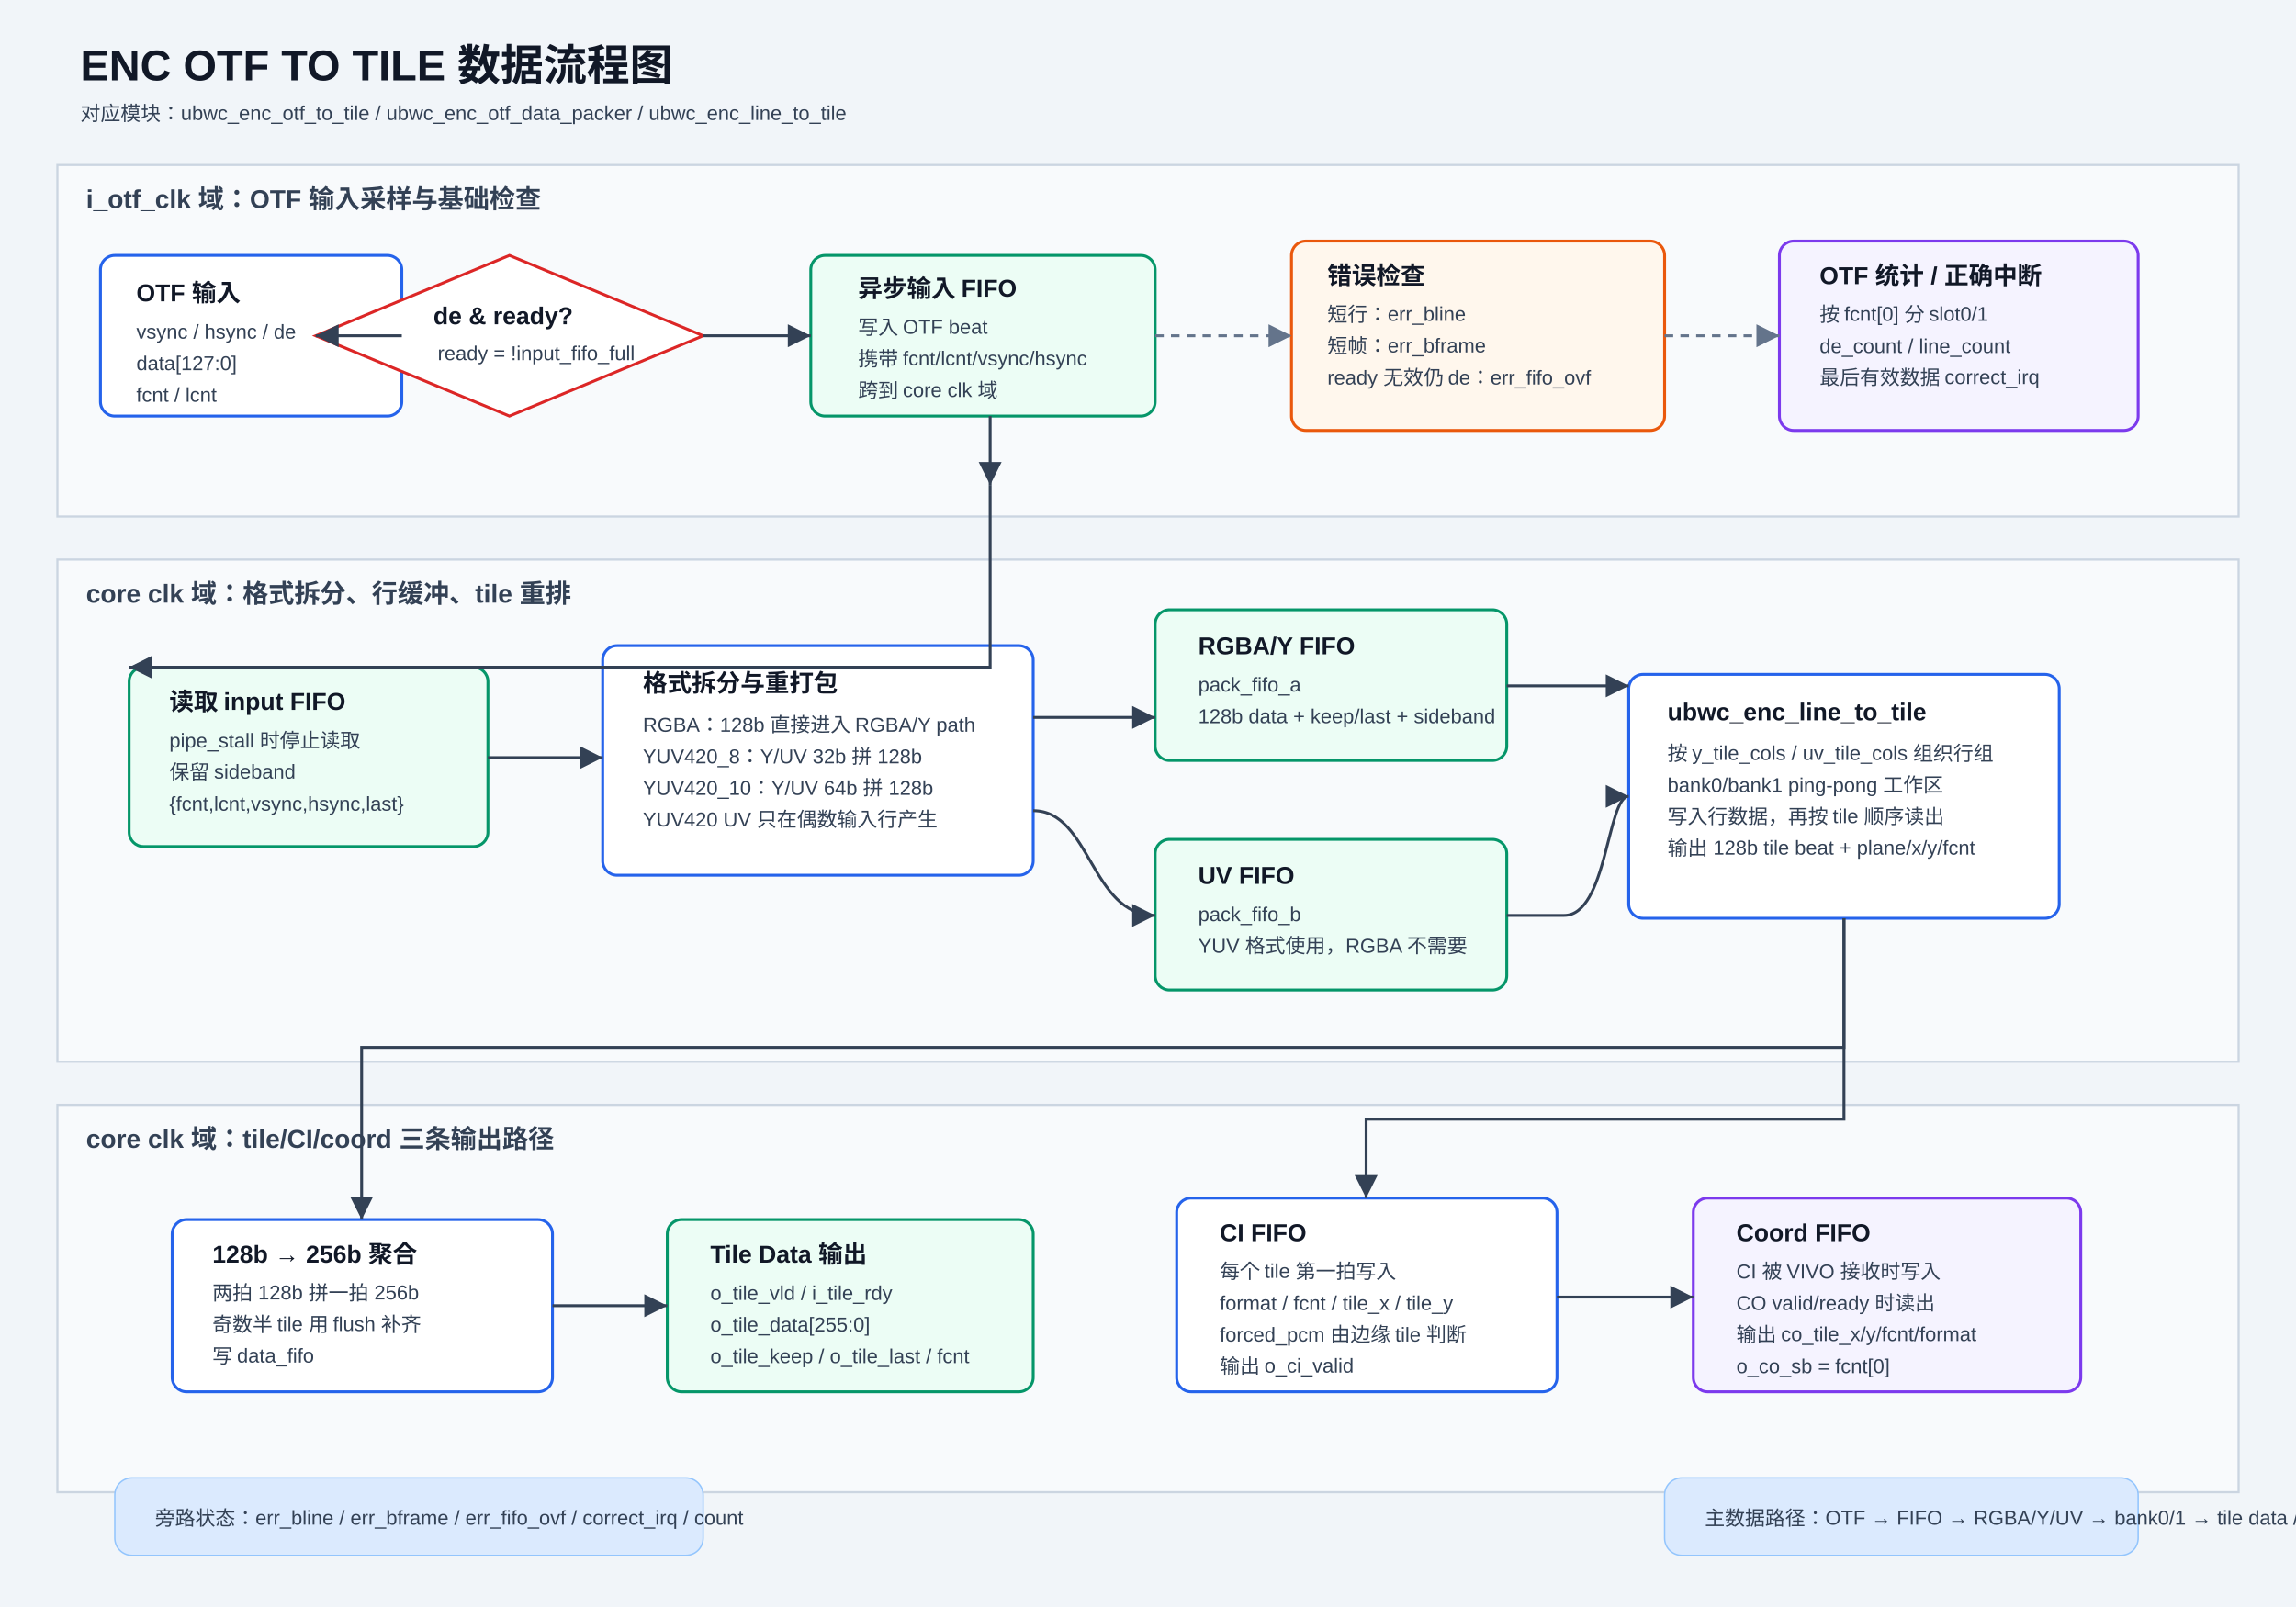
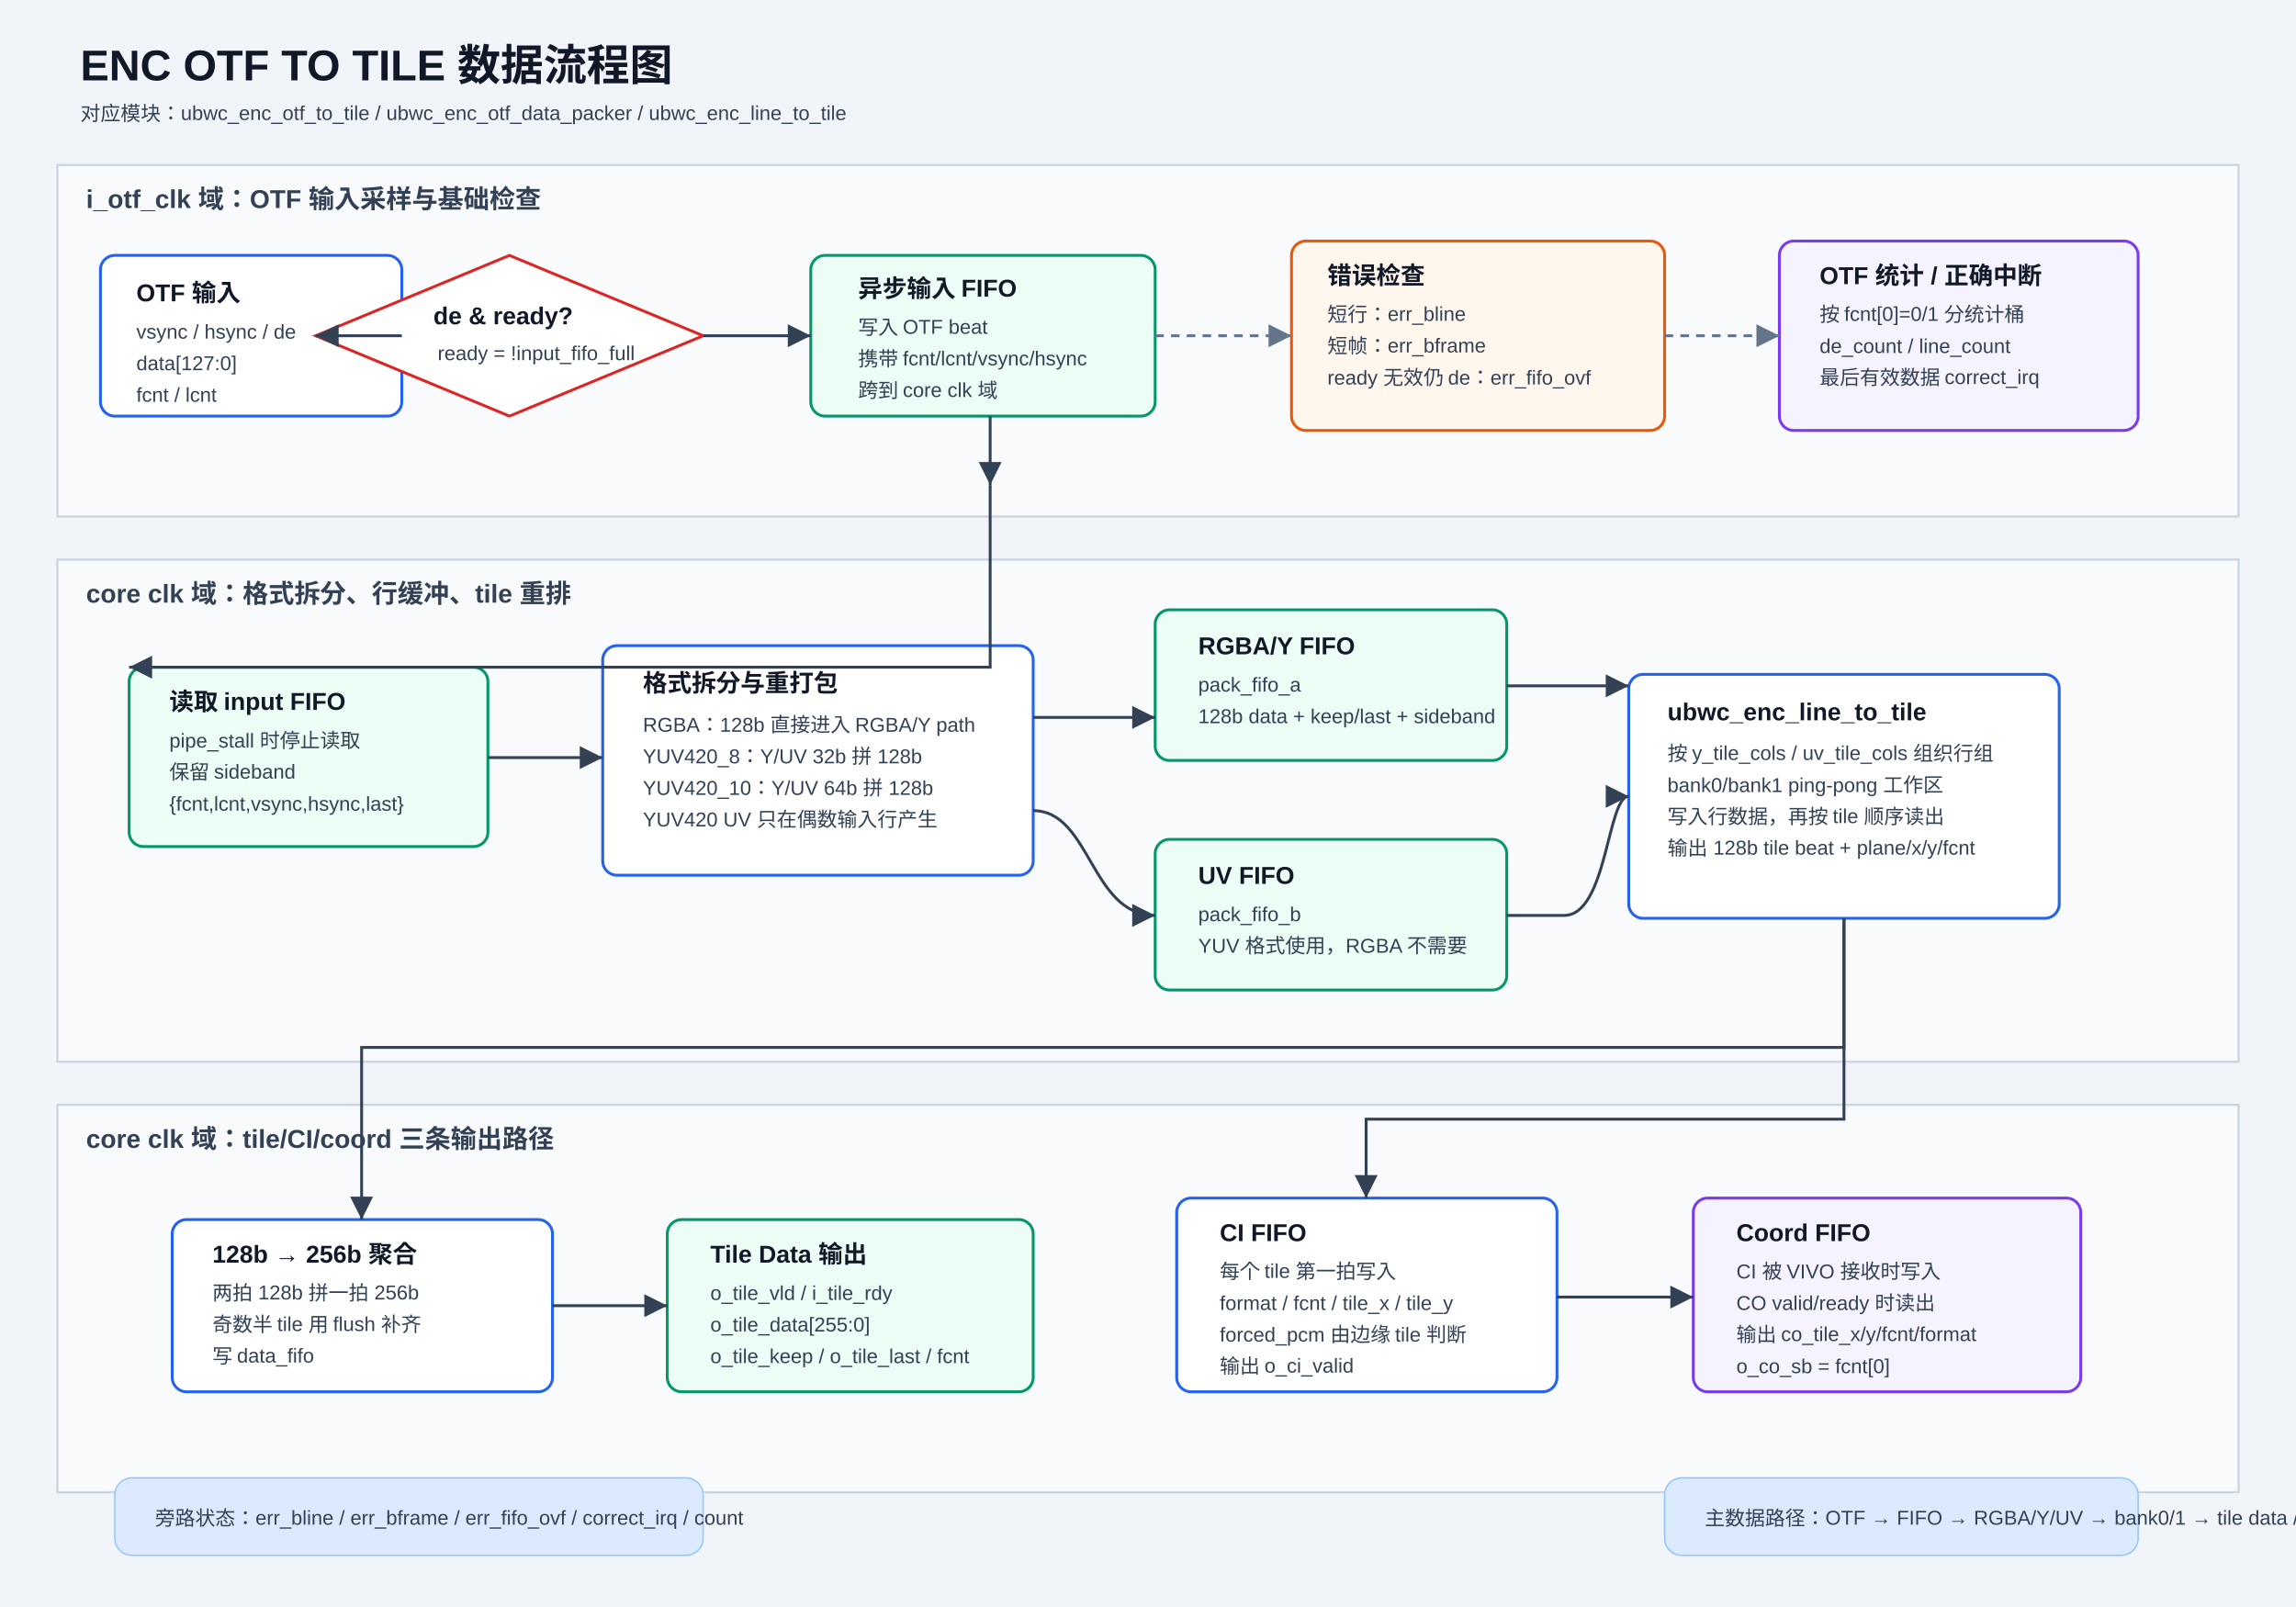
<svg xmlns="http://www.w3.org/2000/svg" width="1600" height="1120" viewBox="0 0 1600 1120">
  <defs>
    <style>
      .title { font: 700 30px -apple-system,BlinkMacSystemFont,"PingFang SC","Microsoft YaHei",Arial,sans-serif; fill:#111827; }
      .lane { fill:#f8fafc; stroke:#cbd5e1; stroke-width:1.5; }
      .lane-title { font: 700 18px -apple-system,BlinkMacSystemFont,"PingFang SC","Microsoft YaHei",Arial,sans-serif; fill:#334155; }
      .box { fill:#ffffff; stroke:#2563eb; stroke-width:2; rx:10; ry:10; }
      .box2 { fill:#ecfdf5; stroke:#059669; stroke-width:2; rx:10; ry:10; }
      .box3 { fill:#fff7ed; stroke:#ea580c; stroke-width:2; rx:10; ry:10; }
      .box4 { fill:#f5f3ff; stroke:#7c3aed; stroke-width:2; rx:10; ry:10; }
      .decision { fill:#ffffff; stroke:#dc2626; stroke-width:2; }
      .small { font: 500 14px -apple-system,BlinkMacSystemFont,"PingFang SC","Microsoft YaHei",Arial,sans-serif; fill:#334155; }
      .text { font: 700 17px -apple-system,BlinkMacSystemFont,"PingFang SC","Microsoft YaHei",Arial,sans-serif; fill:#111827; }
      .muted { font: 500 13px -apple-system,BlinkMacSystemFont,"PingFang SC","Microsoft YaHei",Arial,sans-serif; fill:#64748b; }
      .edge { stroke:#334155; stroke-width:2; fill:none; marker-end:url(#arrow); }
      .edge2 { stroke:#64748b; stroke-width:2; fill:none; stroke-dasharray:6 5; marker-end:url(#arrow2); }
      .badge { fill:#dbeafe; stroke:#93c5fd; stroke-width:1; rx:12; ry:12; }
    </style>
    <marker id="arrow" markerWidth="12" markerHeight="12" refX="10" refY="6" orient="auto">
      <path d="M2,2 L10,6 L2,10 Z" fill="#334155" />
    </marker>
    <marker id="arrow2" markerWidth="12" markerHeight="12" refX="10" refY="6" orient="auto">
      <path d="M2,2 L10,6 L2,10 Z" fill="#64748b" />
    </marker>
  </defs>
  <rect width="1600" height="1120" fill="#f1f5f9" />
  <text x="56" y="56" class="title">ENC OTF TO TILE 数据流程图</text>
  <text x="56" y="84" class="small">对应模块：ubwc_enc_otf_to_tile / ubwc_enc_otf_data_packer / ubwc_enc_line_to_tile</text>
  <rect x="40" y="115" width="1520" height="245" class="lane" />
  <text x="60" y="145" class="lane-title">i_otf_clk 域：OTF 输入采样与基础检查</text>
  <rect x="70" y="178" width="210" height="112" class="box" />
  <text x="95" y="210" class="text">OTF 输入</text>
  <text x="95" y="236" class="small">vsync / hsync / de</text>
  <text x="95" y="258" class="small">data[127:0]</text>
  <text x="95" y="280" class="small">fcnt / lcnt</text>
  <polygon points="355,178 490,234 355,290 220,234" class="decision" />
  <text x="302" y="226" class="text">de &amp; ready?</text>
  <text x="305" y="251" class="small">ready = !input_fifo_full</text>
  <rect x="565" y="178" width="240" height="112" class="box2" />
  <text x="598" y="207" class="text">异步输入 FIFO</text>
  <text x="598" y="233" class="small">写入 OTF beat</text>
  <text x="598" y="255" class="small">携带 fcnt/lcnt/vsync/hsync</text>
  <text x="598" y="277" class="small">跨到 core clk 域</text>
  <rect x="900" y="168" width="260" height="132" class="box3" />
  <text x="925" y="198" class="text">错误检查</text>
  <text x="925" y="224" class="small">短行：err_bline</text>
  <text x="925" y="246" class="small">短帧：err_bframe</text>
  <text x="925" y="268" class="small">ready 无效仍 de：err_fifo_ovf</text>
  <rect x="1240" y="168" width="250" height="132" class="box4" />
  <text x="1268" y="198" class="text">OTF 统计 / 正确中断</text>
-   <text x="1268" y="224" class="small">按 fcnt[0] 分 slot0/1</text>
+   <text x="1268" y="224" class="small">按 fcnt[0]=0/1 分统计桶</text>
  <text x="1268" y="246" class="small">de_count / line_count</text>
  <text x="1268" y="268" class="small">最后有效数据 correct_irq</text>
  <path d="M280 234 H220" class="edge" />
  <path d="M490 234 H565" class="edge" />
  <path d="M690 290 V338" class="edge" />
  <path d="M805 234 H900" class="edge2" />
  <path d="M1160 234 H1240" class="edge2" />
  <rect x="40" y="390" width="1520" height="350" class="lane" />
  <text x="60" y="420" class="lane-title">core clk 域：格式拆分、行缓冲、tile 重排</text>
  <rect x="90" y="465" width="250" height="125" class="box2" />
  <text x="118" y="495" class="text">读取 input FIFO</text>
  <text x="118" y="521" class="small">pipe_stall 时停止读取</text>
  <text x="118" y="543" class="small">保留 sideband</text>
  <text x="118" y="565" class="small">{fcnt,lcnt,vsync,hsync,last}</text>
  <rect x="420" y="450" width="300" height="160" class="box" />
  <text x="448" y="482" class="text">格式拆分与重打包</text>
  <text x="448" y="510" class="small">RGBA：128b 直接进入 RGBA/Y path</text>
  <text x="448" y="532" class="small">YUV420_8：Y/UV 32b 拼 128b</text>
  <text x="448" y="554" class="small">YUV420_10：Y/UV 64b 拼 128b</text>
  <text x="448" y="576" class="small">YUV420 UV 只在偶数输入行产生</text>
  <rect x="805" y="425" width="245" height="105" class="box2" />
  <text x="835" y="456" class="text">RGBA/Y FIFO</text>
  <text x="835" y="482" class="small">pack_fifo_a</text>
  <text x="835" y="504" class="small">128b data + keep/last + sideband</text>
  <rect x="805" y="585" width="245" height="105" class="box2" />
  <text x="835" y="616" class="text">UV FIFO</text>
  <text x="835" y="642" class="small">pack_fifo_b</text>
  <text x="835" y="664" class="small">YUV 格式使用，RGBA 不需要</text>
  <rect x="1135" y="470" width="300" height="170" class="box" />
  <text x="1162" y="502" class="text">ubwc_enc_line_to_tile</text>
  <text x="1162" y="530" class="small">按 y_tile_cols / uv_tile_cols 组织行组</text>
  <text x="1162" y="552" class="small">bank0/bank1 ping-pong 工作区</text>
  <text x="1162" y="574" class="small">写入行数据，再按 tile 顺序读出</text>
  <text x="1162" y="596" class="small">输出 128b tile beat + plane/x/y/fcnt</text>
  <path d="M690 338 V465 H90" class="edge" />
  <path d="M340 528 H420" class="edge" />
  <path d="M720 500 H805" class="edge" />
  <path d="M720 565 C760 565 760 638 805 638" class="edge" />
  <path d="M1050 478 H1135" class="edge" />
  <path d="M1050 638 H1090 C1120 638 1120 555 1135 555" class="edge" />
  <rect x="40" y="770" width="1520" height="270" class="lane" />
  <text x="60" y="800" class="lane-title">core clk 域：tile/CI/coord 三条输出路径</text>
  <rect x="120" y="850" width="265" height="120" class="box" />
  <text x="148" y="880" class="text">128b → 256b 聚合</text>
  <text x="148" y="906" class="small">两拍 128b 拼一拍 256b</text>
  <text x="148" y="928" class="small">奇数半 tile 用 flush 补齐</text>
  <text x="148" y="950" class="small">写 data_fifo</text>
  <rect x="465" y="850" width="255" height="120" class="box2" />
  <text x="495" y="880" class="text">Tile Data 输出</text>
  <text x="495" y="906" class="small">o_tile_vld / i_tile_rdy</text>
  <text x="495" y="928" class="small">o_tile_data[255:0]</text>
  <text x="495" y="950" class="small">o_tile_keep / o_tile_last / fcnt</text>
  <rect x="820" y="835" width="265" height="135" class="box" />
  <text x="850" y="865" class="text">CI FIFO</text>
  <text x="850" y="891" class="small">每个 tile 第一拍写入</text>
  <text x="850" y="913" class="small">format / fcnt / tile_x / tile_y</text>
  <text x="850" y="935" class="small">forced_pcm 由边缘 tile 判断</text>
  <text x="850" y="957" class="small">输出 o_ci_valid</text>
  <rect x="1180" y="835" width="270" height="135" class="box4" />
  <text x="1210" y="865" class="text">Coord FIFO</text>
  <text x="1210" y="891" class="small">CI 被 VIVO 接收时写入</text>
  <text x="1210" y="913" class="small">CO valid/ready 时读出</text>
  <text x="1210" y="935" class="small">输出 co_tile_x/y/fcnt/format</text>
  <text x="1210" y="957" class="small">o_co_sb = fcnt[0]</text>
  <path d="M1285 640 V730 H252 V850" class="edge" />
  <path d="M385 910 H465" class="edge" />
  <path d="M1285 640 V780 H952 V835" class="edge" />
  <path d="M1085 904 H1180" class="edge" />
  <rect x="1160" y="1030" width="330" height="54" class="badge" />
  <text x="1188" y="1063" class="small">主数据路径：OTF → FIFO → RGBA/Y/UV → bank0/1 → tile data / CI / coord</text>
  <rect x="80" y="1030" width="410" height="54" class="badge" />
  <text x="108" y="1063" class="small">旁路状态：err_bline / err_bframe / err_fifo_ovf / correct_irq / count</text>
</svg>
